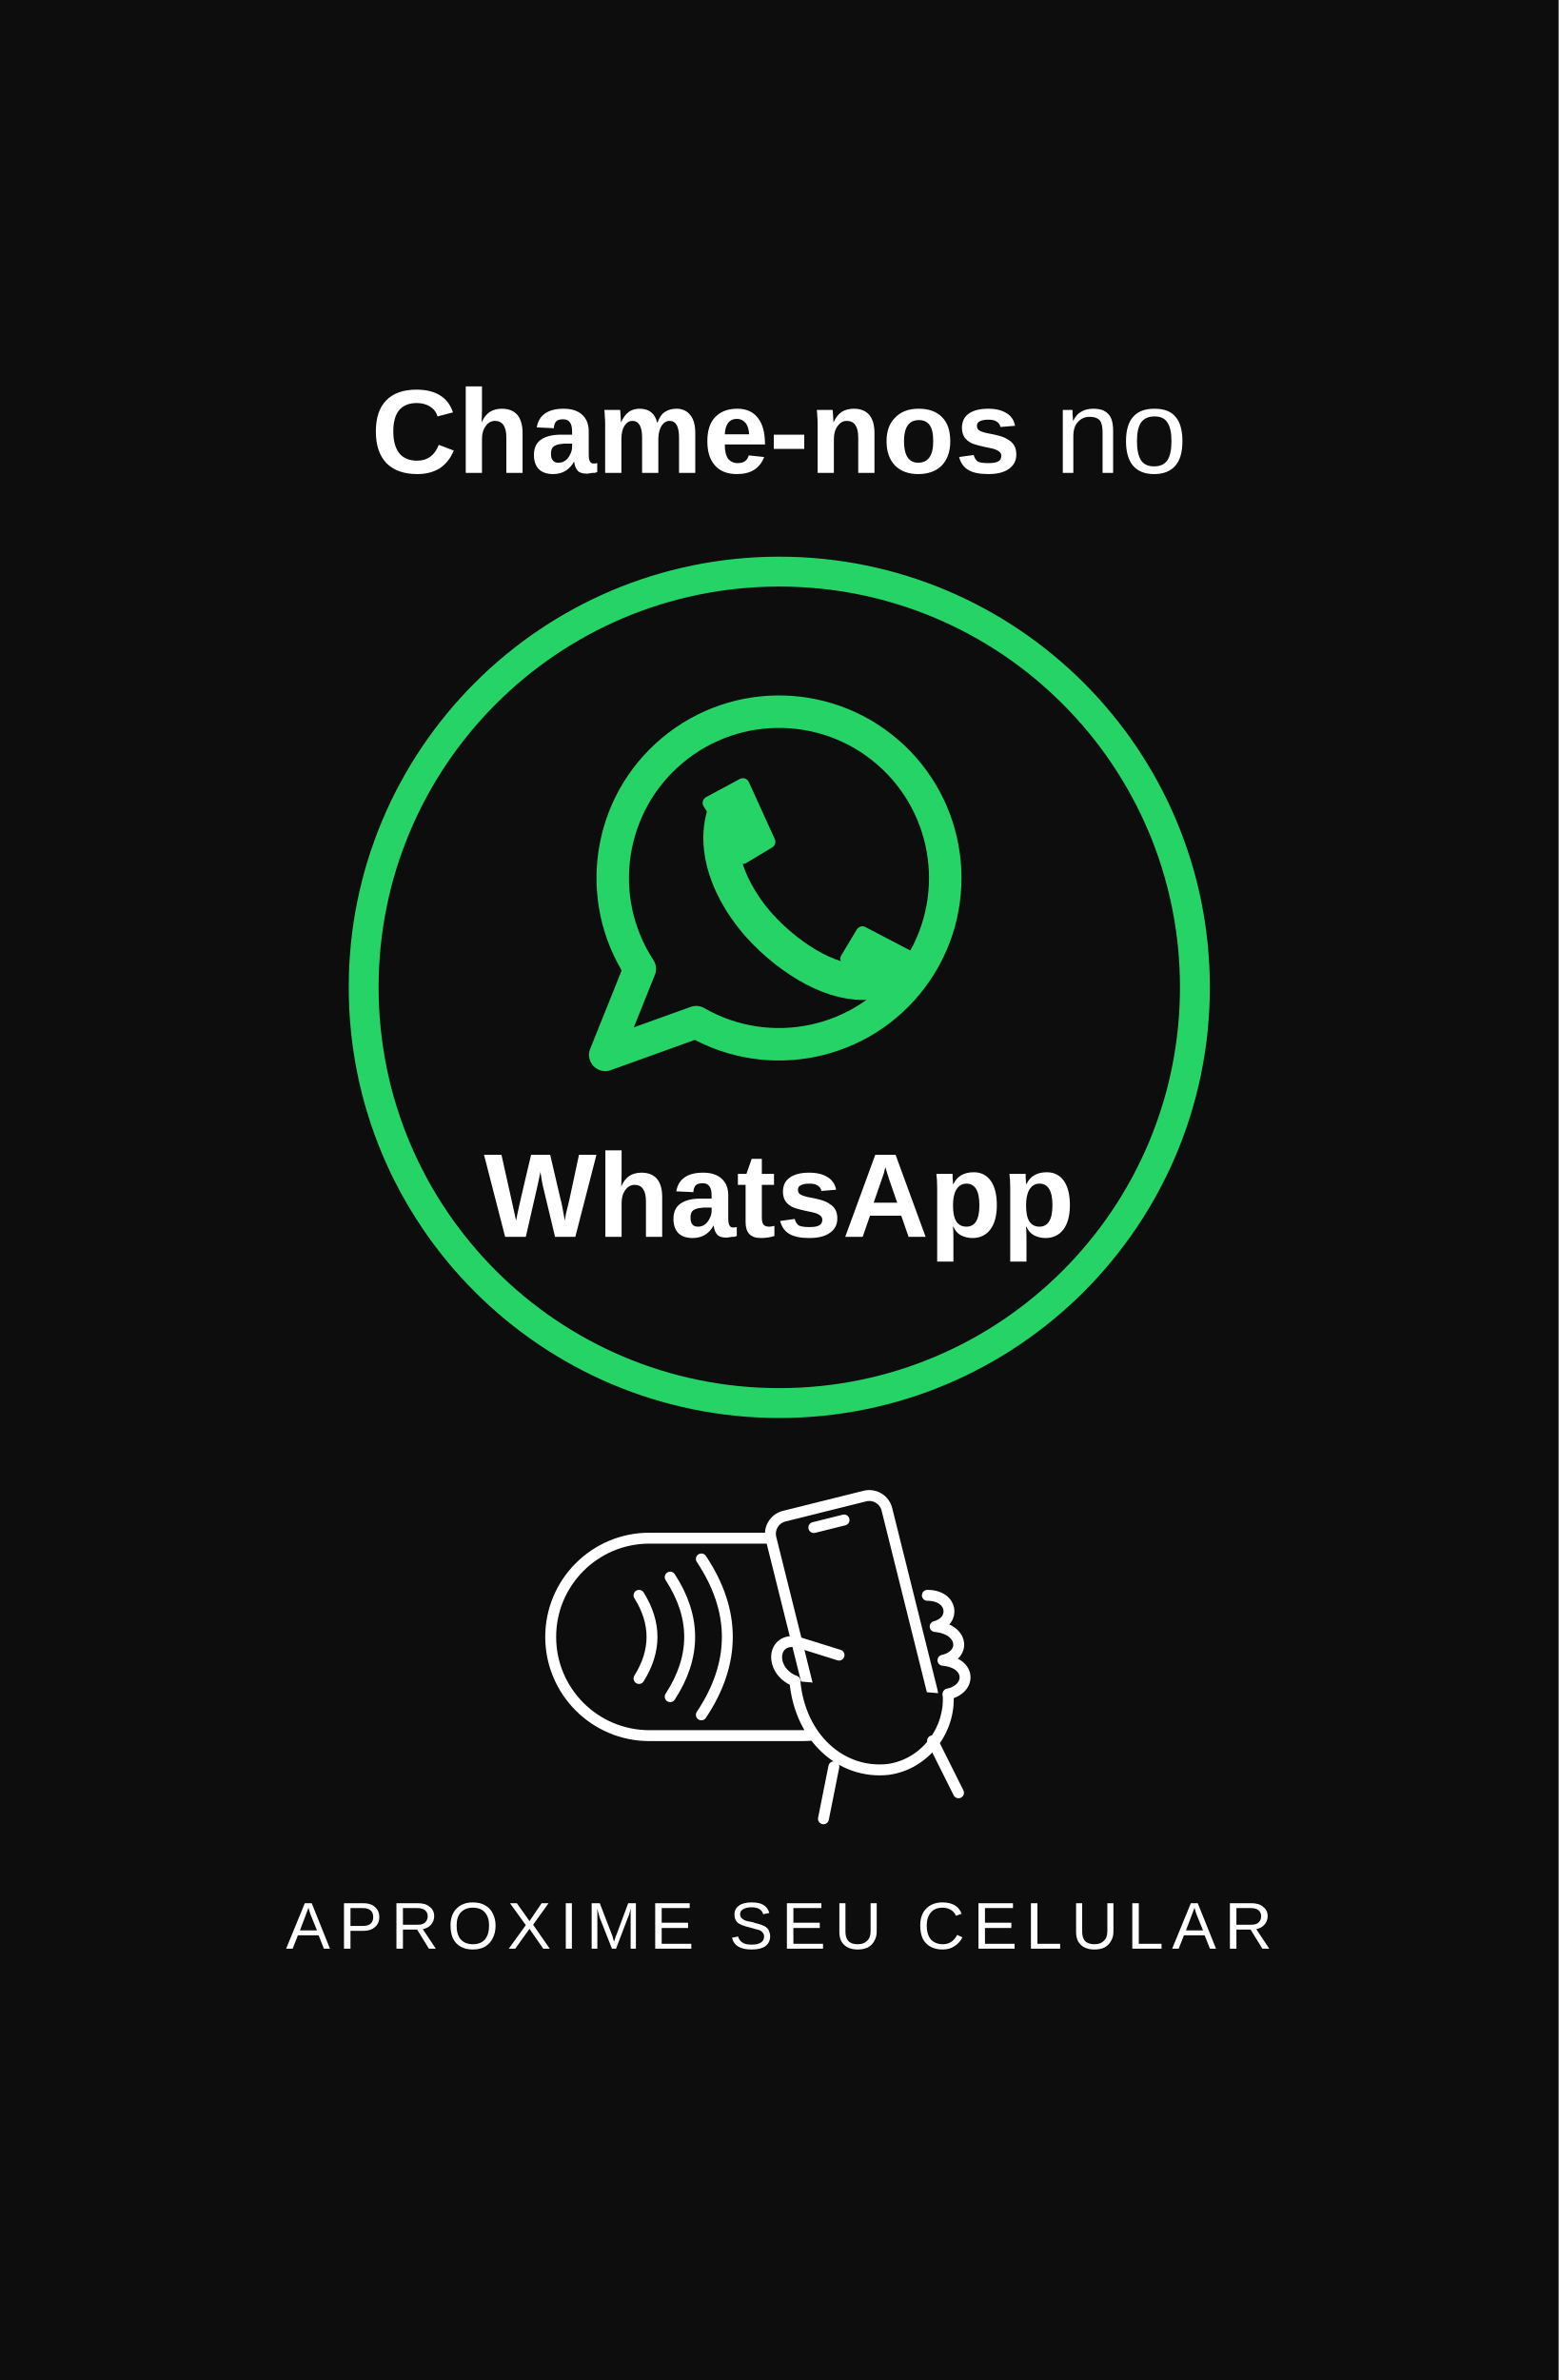
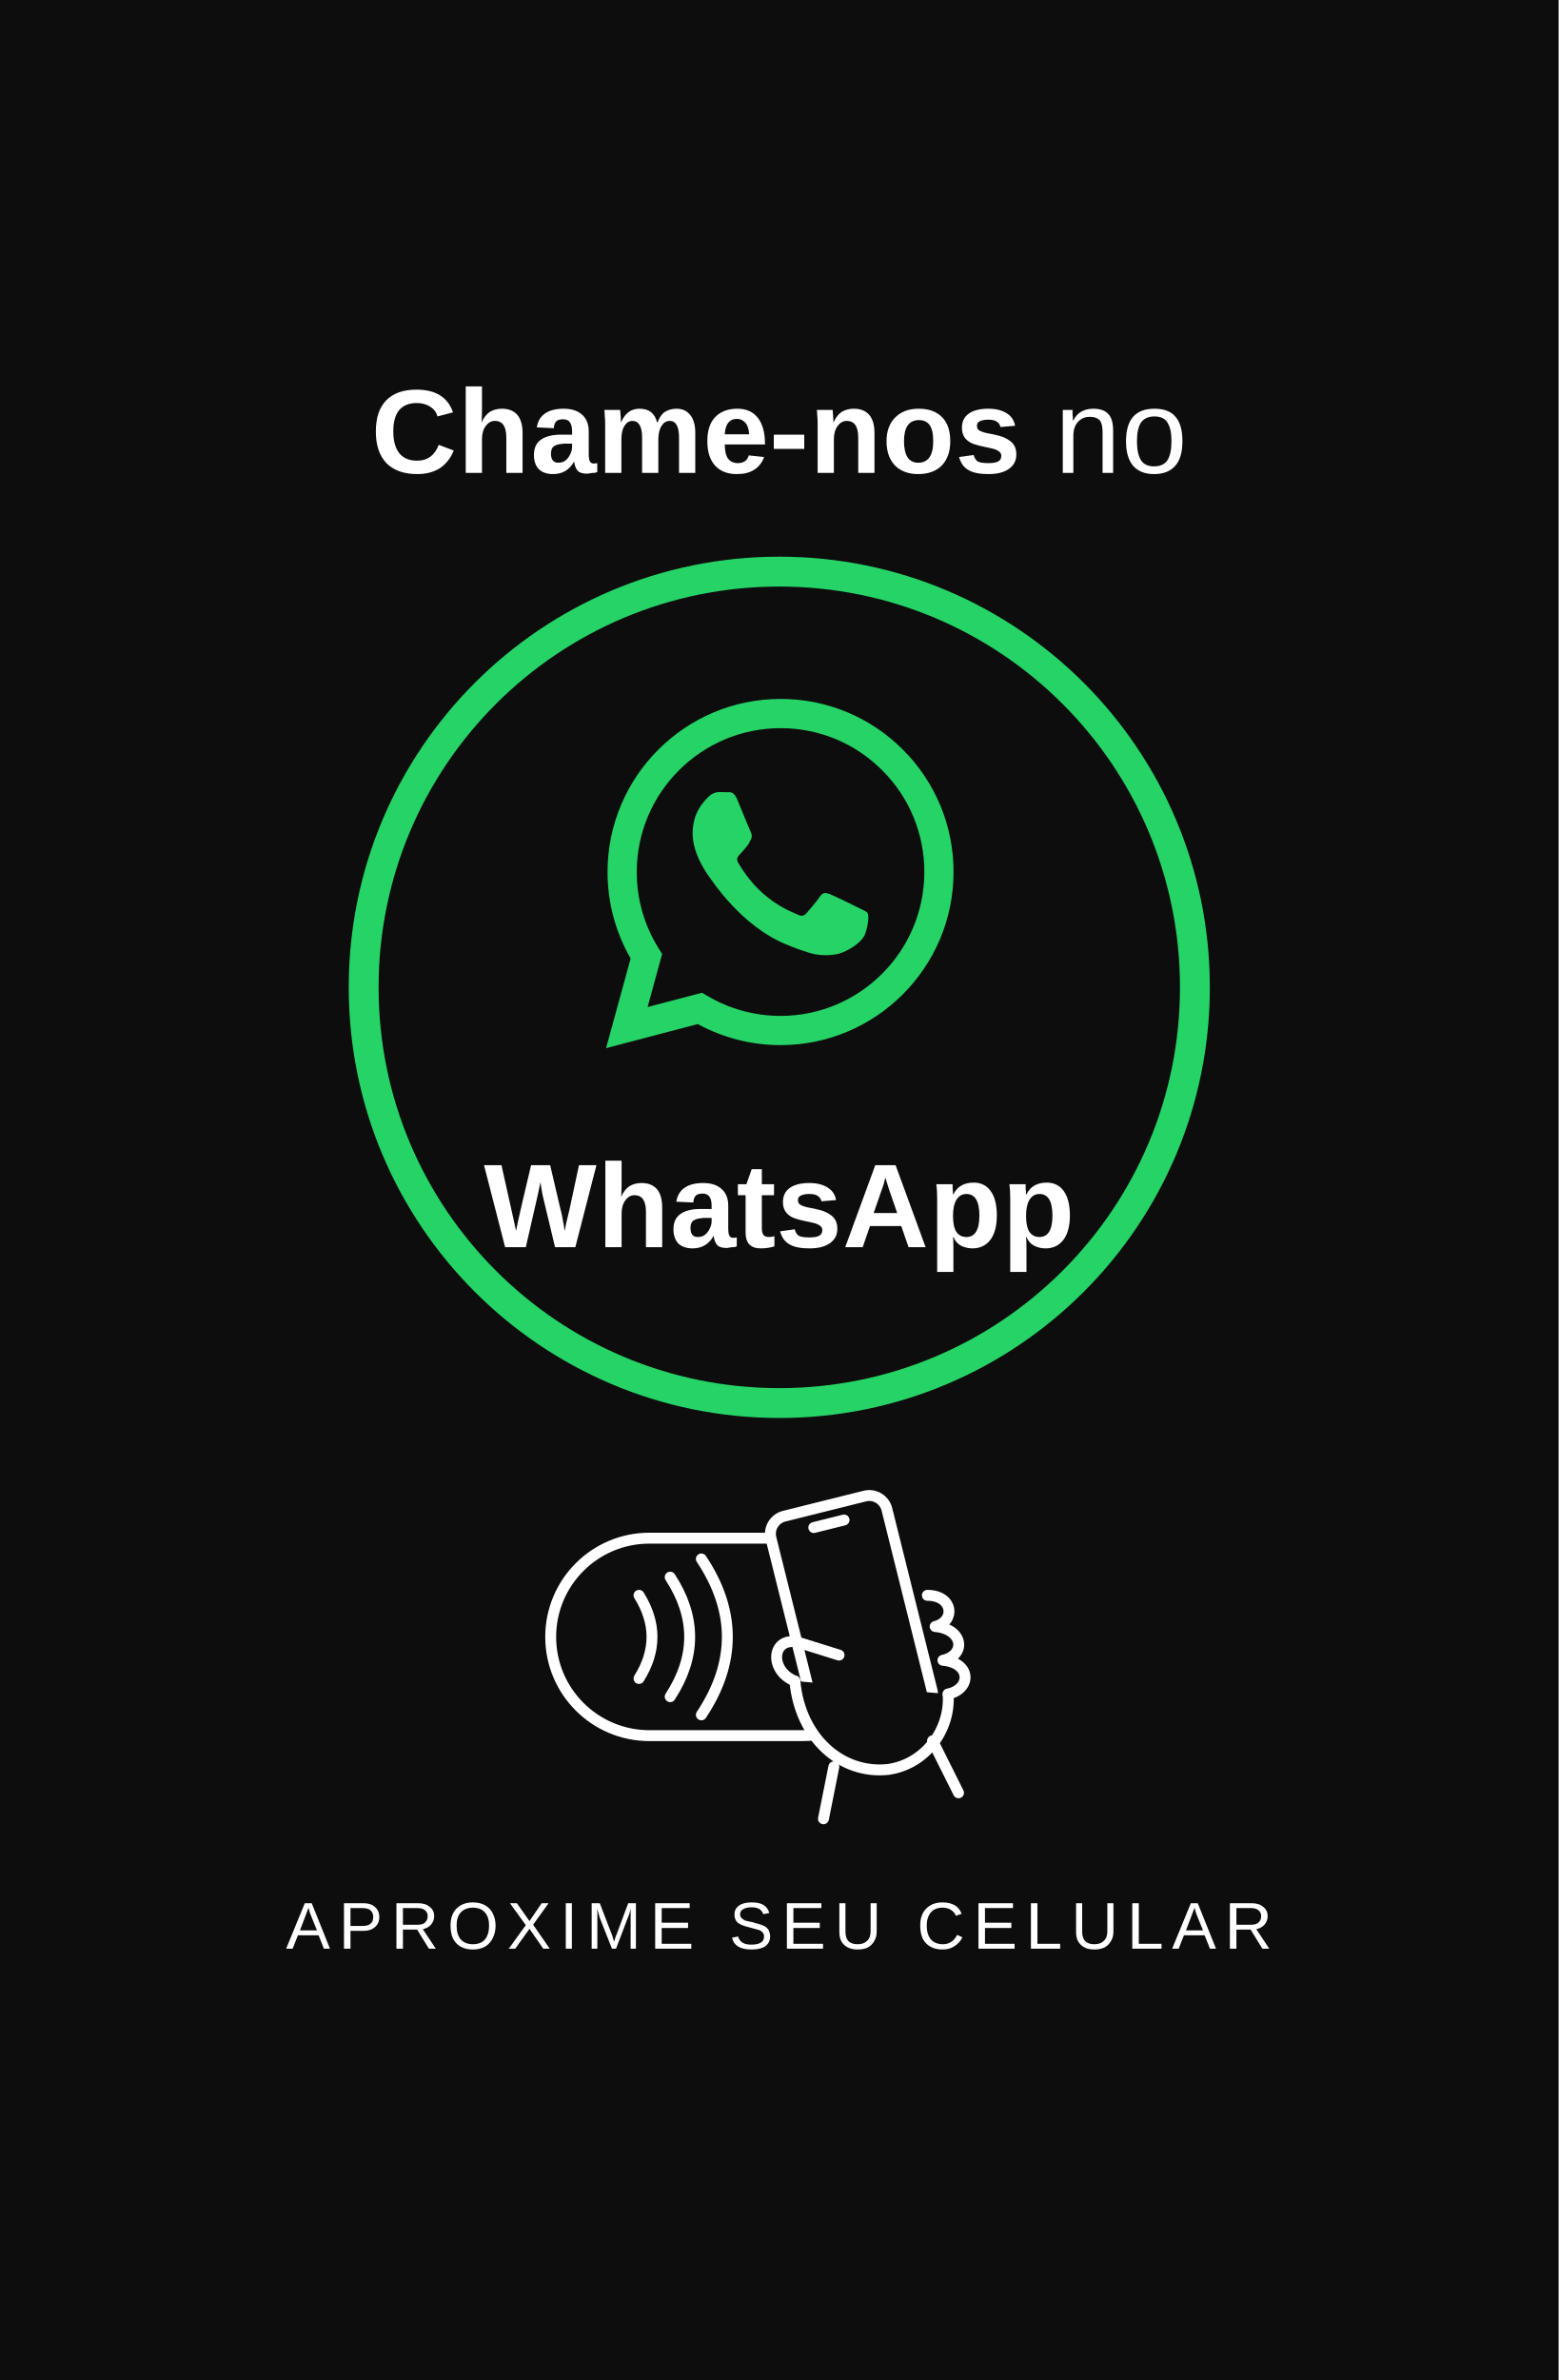
<svg xmlns="http://www.w3.org/2000/svg" width="60mm" height="91.6mm" viewBox="0 0 60 91.6">
  <defs>
    <style>
      .txt { font-family: 'Outfit', 'Poppins', Arial, sans-serif; fill: #fff; }
    </style>
  </defs>
  <rect width="60" height="91.6" fill="#0d0d0d" />
  <circle cx="30" cy="38" r="16" fill="none" stroke="#25D366" stroke-width="1.15" />
  <text x="30" y="18.2" text-anchor="middle" class="txt" font-size="4.6" font-weight="400">
    <tspan font-weight="700">Chame-nos</tspan> no</text>
-   <path d="M 23.3 40.6 L 24.63 37.29 A 6.4 6.4 0 1 1 26.8 39.34 Z" fill="none" stroke="#25D366" stroke-width="1.25" stroke-linejoin="round" />
-   <g fill="#25D366" stroke="#25D366" stroke-linecap="round">
-     <path d="M 27.9 31.3 C 27.4 32.8 28.2 34.7 29.7 36.1 C 31.1 37.4 32.7 38.1 34.0 37.7" fill="none" stroke-width="1.35" />
-     <path d="M 27.3 30.9 L 28.6 30.2 L 29.6 32.4 L 28.6 33.0 Z" stroke-width="0.5" stroke-linejoin="round" />
-     <path d="M 34.6 38.3 L 35.3 37.0 L 33.2 35.9 L 32.6 36.9 Z" stroke-width="0.5" stroke-linejoin="round" />
-   </g>
-   <text x="30" y="47.6" text-anchor="middle" font-family="'Outfit', Arial, sans-serif" font-size="4.6" font-weight="600" fill="#fff">WhatsApp</text>
+   <path transform="translate(23.3 26.9) scale(0.56)" fill="#25D366" d="M17.472 14.382c-.297-.149-1.758-.867-2.03-.967-.273-.099-.471-.148-.67.15-.197.297-.767.966-.94 1.164-.173.199-.347.223-.644.075-.297-.15-1.255-.463-2.39-1.475-.883-.788-1.48-1.761-1.653-2.059-.173-.297-.018-.458.13-.606.134-.133.298-.347.446-.52.149-.174.198-.298.298-.497.099-.198.05-.371-.025-.52-.075-.149-.669-1.612-.916-2.207-.242-.579-.487-.5-.669-.51-.173-.008-.371-.01-.57-.01-.198 0-.52.074-.792.372-.272.297-1.04 1.016-1.04 2.479 0 1.462 1.065 2.875 1.213 3.074.149.198 2.096 3.2 5.077 4.487.709.306 1.262.489 1.694.625.712.227 1.36.195 1.871.118.571-.085 1.758-.719 2.006-1.413.248-.694.248-1.289.173-1.413-.074-.124-.272-.198-.57-.347m-5.421 7.403h-.004a9.87 9.87 0 01-5.031-1.378l-.361-.214-3.741.982.998-3.648-.235-.374a9.86 9.86 0 01-1.51-5.26c.001-5.45 4.436-9.884 9.888-9.884 2.64 0 5.122 1.03 6.988 2.898a9.825 9.825 0 012.893 6.994c-.003 5.45-4.437 9.884-9.885 9.884m8.413-18.297A11.815 11.815 0 0012.05 0C5.495 0 .16 5.335.157 11.892c0 2.096.547 4.142 1.588 5.945L.057 24l6.305-1.654a11.882 11.882 0 005.683 1.448h.005c6.554 0 11.89-5.335 11.893-11.893a11.821 11.821 0 00-3.48-8.413Z" />
+   <text x="30" y="48.0" text-anchor="middle" font-family="'Outfit', Arial, sans-serif" font-size="4.6" font-weight="600" fill="#fff">WhatsApp</text>
  <g fill="none" stroke="#fff" stroke-width="0.42" stroke-linecap="round" stroke-linejoin="round">
    <rect x="21.2" y="59.2" width="13.5" height="7.6" rx="3.8" />
    <path d="M 24.6 61.4 Q 25.6 63 24.6 64.6" />
    <path d="M 25.8 60.7 Q 27.3 63 25.8 65.3" />
    <path d="M 27.0 60.0 Q 29.0 63 27.0 66.0" />
    <g transform="rotate(-14 33 62.6)">
      <rect x="30.6" y="57.8" width="4.6" height="8.6" rx="0.7" fill="#0d0d0d" />
      <line x1="32.3" y1="58.5" x2="33.5" y2="58.5" />
    </g>
    <path d="M 30.6 64.7 C 30.8 66.9 32.4 68.3 34.2 68.1 C 35.6 67.9 36.6 66.6 36.5 65.2" fill="#0d0d0d" />
    <path d="M 36.5 65.2 C 37.4 65.0 37.4 64.0 36.3 63.9 C 37.2 63.7 37.1 62.7 36.0 62.6 C 36.8 62.4 36.7 61.4 35.7 61.4" />
    <path d="M 30.6 64.7 C 29.6 64.3 29.7 63.0 30.7 63.2 L 32.3 63.7" />
    <path d="M 32.1 68.0 L 31.7 70.0" />
    <path d="M 35.9 67.0 L 36.9 69.0" />
  </g>
  <text x="30" y="75" text-anchor="middle" class="txt" font-size="2.55" font-weight="500" letter-spacing="0.32">APROXIME SEU CELULAR</text>
</svg>
